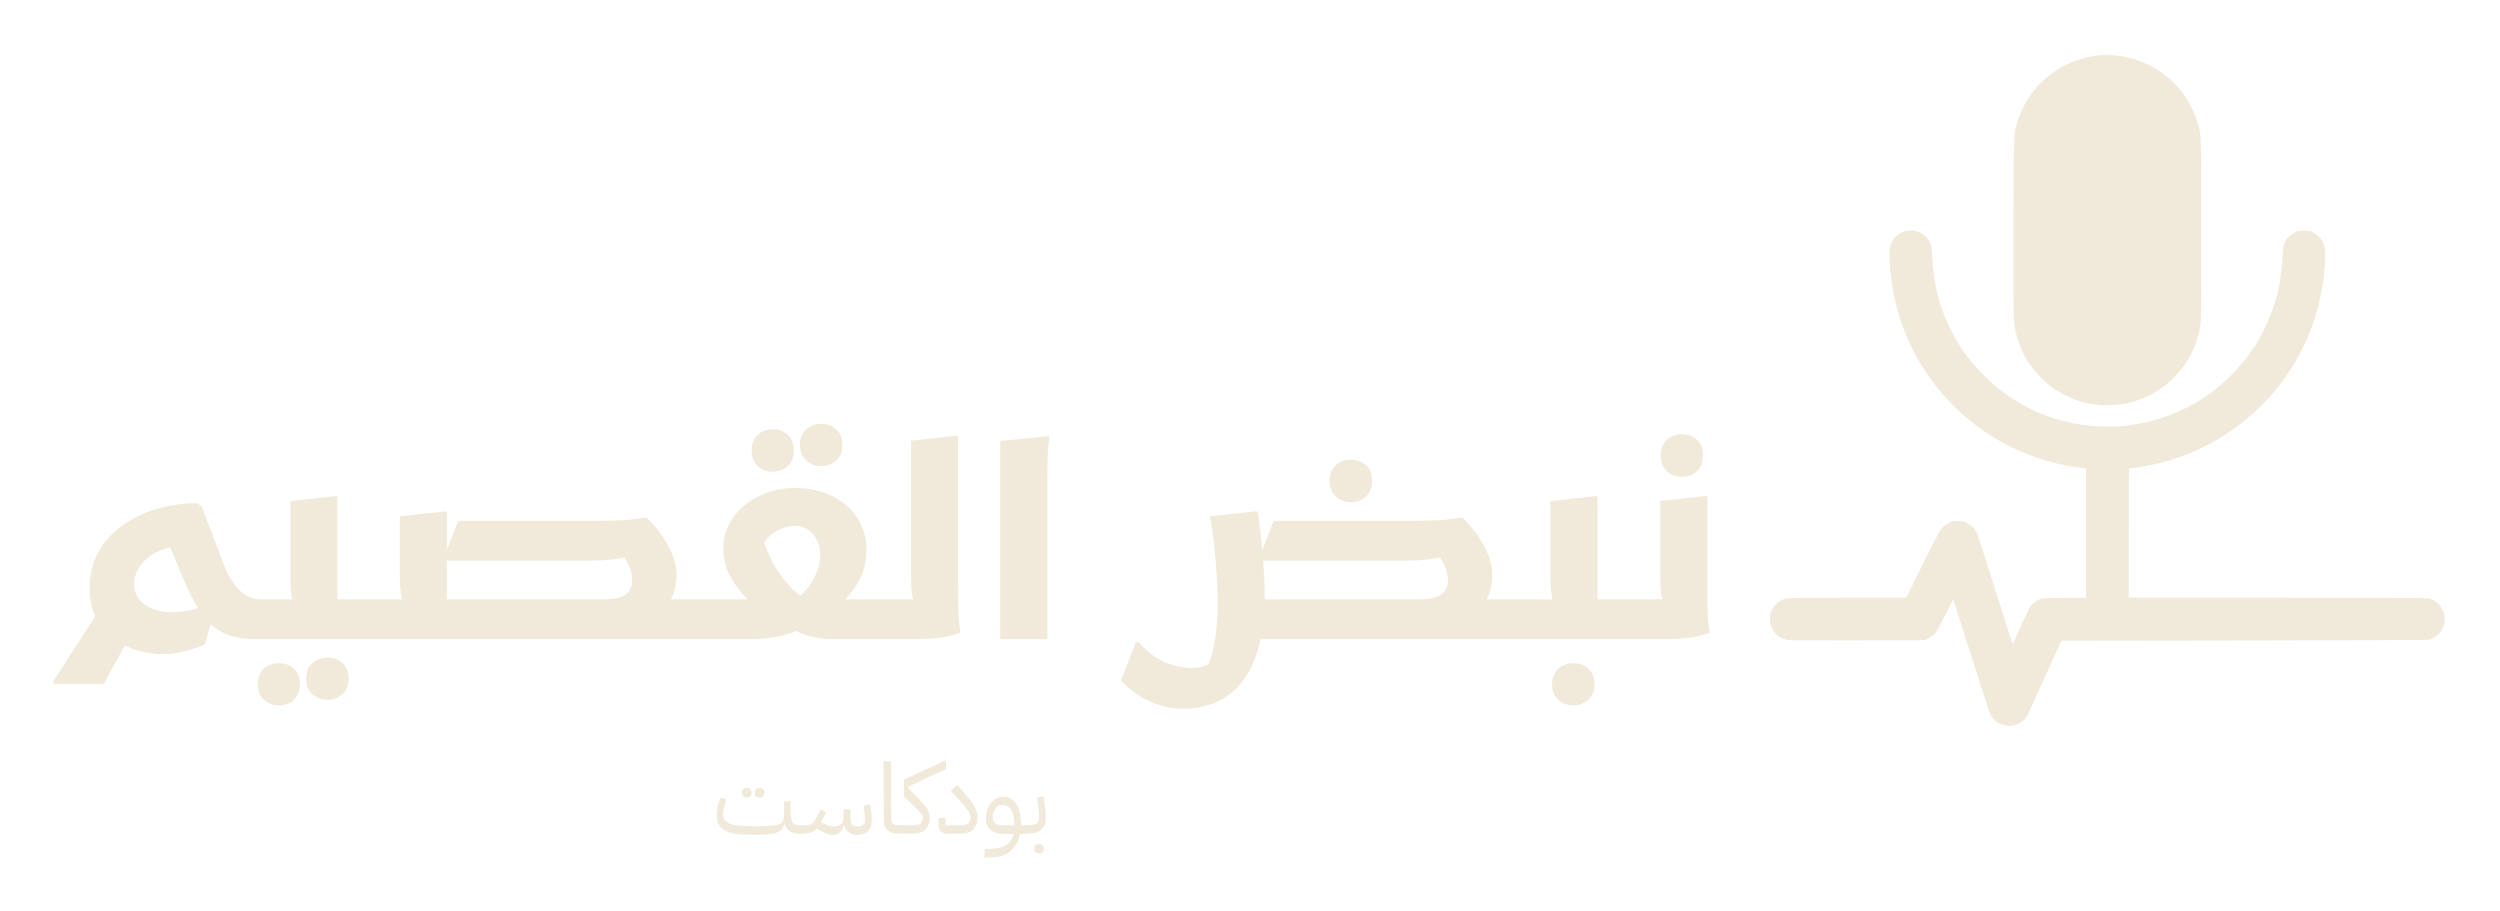
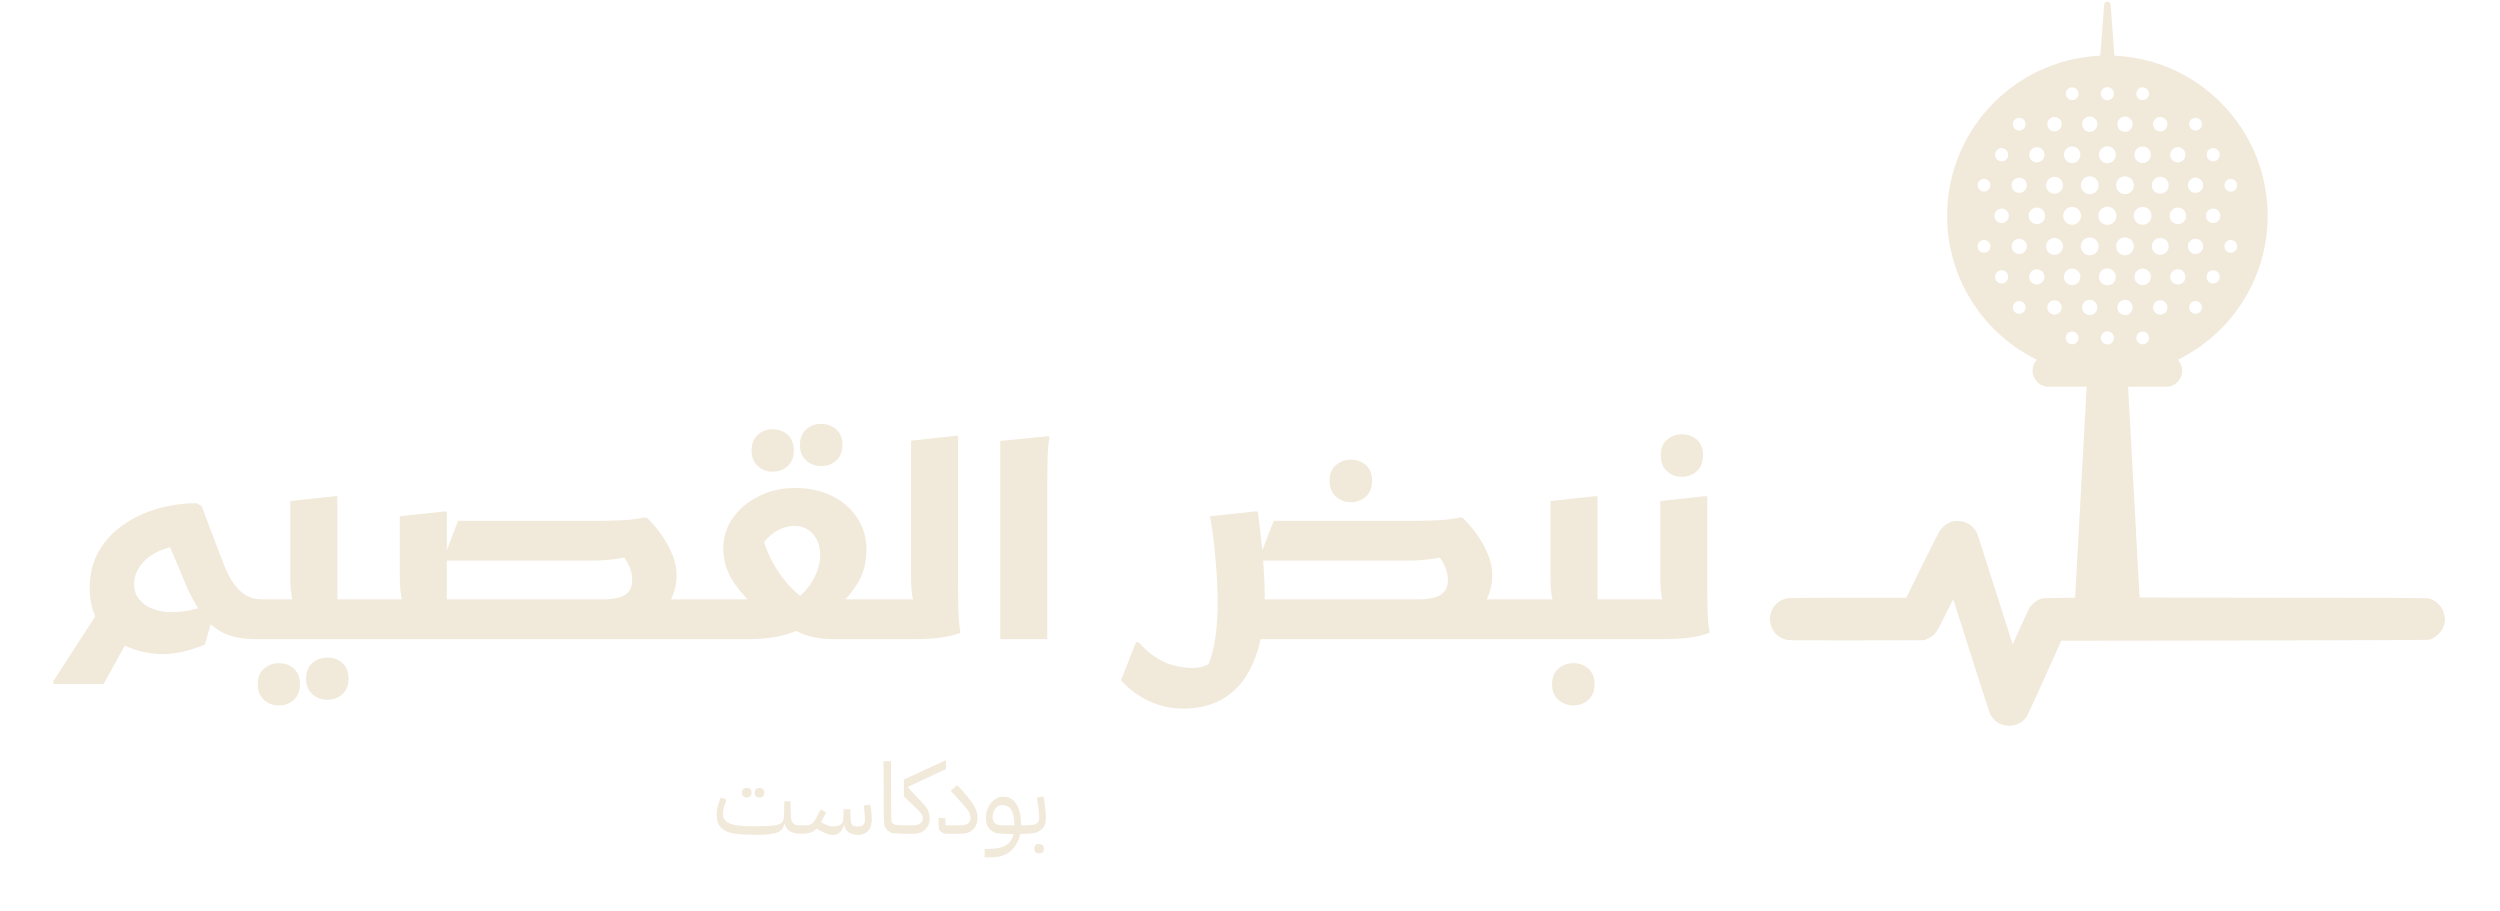
<svg xmlns="http://www.w3.org/2000/svg" viewBox="350 1679 4680 1705" width="4680" height="1705">
  <path fill="#F1E9DA" fill-rule="nonzero" d="M601.0 2856.0 544.0 2959.5H450.0V2954.0L548.5 2801.5ZM829.5 2875.5Q795.0 2875.5 772.0 2865.5Q749.0 2855.5 733.0 2835.0Q717.0 2814.5 701.5 2782.0L663.5 2691.5L696.5 2700.0Q675.0 2700.5 657.2 2706.8Q639.5 2713.0 627.0 2723.0Q614.5 2733.0 607.8 2745.8Q601.0 2758.5 601.0 2772.0Q601.0 2789.5 610.8 2801.2Q620.5 2813.0 636.5 2819.0Q652.5 2825.0 670.5 2825.0Q692.5 2825.0 712.2 2820.0Q732.0 2815.0 744.0 2809.0L754.0 2814.0L733.5 2885.5Q713.5 2894.0 693.0 2898.8Q672.5 2903.5 655.0 2903.5Q638.5 2903.5 620.0 2899.8Q601.5 2896.0 583.2 2887.2Q565.0 2878.5 550.2 2864.2Q535.5 2850.0 526.8 2829.0Q518.0 2808.0 518.0 2779.5Q518.0 2740.0 535.2 2710.5Q552.5 2681.0 581.5 2661.0Q610.5 2641.0 646.0 2631.0Q681.5 2621.0 718.0 2621.0L727.5 2626.5L769.0 2736.0Q781.5 2768.0 798.8 2784.5Q816.0 2801.0 839.5 2801.0V2865.5ZM839.5 2801.0H933.5L904.0 2814.5Q898.0 2808.5 895.8 2794.2Q893.5 2780.0 893.5 2759.0V2617.0L976.0 2608.0H981.5V2837.0L946.0 2801.0H1046.0V2865.5L1036.0 2875.5H829.5V2811.0ZM923.0 2949.5Q923.0 2930.5 934.8 2920.2Q946.5 2910.0 963.0 2910.0Q979.5 2910.0 991.0 2920.2Q1002.5 2930.5 1002.5 2949.5Q1002.5 2968.0 991.0 2978.5Q979.5 2989.0 963.0 2989.0Q946.5 2989.0 934.8 2978.5Q923.0 2968.0 923.0 2949.5ZM832.5 2959.5Q832.5 2941.0 844.0 2930.8Q855.5 2920.5 872.5 2920.5Q889.0 2920.5 900.2 2930.8Q911.5 2941.0 911.5 2959.5Q911.5 2978.5 900.2 2989.0Q889.0 2999.5 872.0 2999.5Q855.5 2999.5 844.0 2989.0Q832.5 2978.5 832.5 2959.5ZM1463.0 2875.5V2801.0H1672.0V2865.5L1662.0 2875.5ZM1174.5 2801.0H1477.0Q1508.5 2801.0 1521.0 2792.0Q1533.5 2783.0 1533.5 2765.0Q1533.5 2750.0 1526.8 2736.2Q1520.0 2722.5 1511.0 2713.5L1547.5 2716.5Q1526.5 2721.5 1511.5 2724.0Q1496.5 2726.5 1483.8 2727.5Q1471.0 2728.5 1455.5 2728.5H1179.0L1207.5 2654.0H1470.5Q1494.0 2654.0 1516.8 2652.8Q1539.5 2651.5 1554.5 2648.0H1560.5Q1573.0 2659.5 1585.8 2676.8Q1598.5 2694.0 1607.5 2714.5Q1616.5 2735.0 1616.5 2756.0Q1616.5 2779.0 1606.8 2799.5Q1597.0 2820.0 1573.0 2836.5L1557.5 2864.0Q1544.0 2869.5 1526.5 2872.5Q1509.0 2875.5 1487.0 2875.5H1174.5ZM1046.0 2801.0H1138.5L1109.0 2814.5Q1103.5 2808.5 1101.0 2794.2Q1098.5 2780.0 1098.5 2759.0V2645.5L1181.5 2636.5H1186.5V2837.5L1151.0 2801.0H1252.5V2865.5L1242.5 2875.5H1036.0V2811.0ZM1838.0 2592.5Q1878.0 2592.5 1908.2 2607.8Q1938.5 2623.0 1955.2 2649.2Q1972.0 2675.5 1972.0 2707.5Q1972.0 2744.0 1955.2 2771.2Q1938.5 2798.5 1912.0 2820.0L1894.0 2801.0H2012.5V2865.5L2002.5 2875.5H1913.5Q1879.0 2875.5 1854.8 2866.5Q1830.5 2857.5 1812.5 2841.0L1877.0 2839.0Q1850.0 2859.0 1819.5 2867.2Q1789.0 2875.5 1752.5 2875.5H1662.0V2811.0L1672.0 2801.0H1790.0L1770.5 2820.0Q1742.5 2797.5 1723.2 2768.5Q1704.0 2739.5 1704.0 2705.5Q1704.0 2681.5 1714.5 2661.0Q1725.0 2640.5 1743.5 2625.2Q1762.0 2610.0 1786.2 2601.2Q1810.5 2592.5 1838.0 2592.5ZM1764.0 2723.5 1772.0 2658.5Q1776.5 2687.0 1786.5 2710.8Q1796.5 2734.5 1809.2 2752.5Q1822.0 2770.5 1834.5 2782.5Q1847.0 2794.5 1856.5 2800.0L1830.0 2807.0Q1846.0 2798.0 1858.5 2783.8Q1871.0 2769.5 1878.2 2752.2Q1885.5 2735.0 1885.5 2717.5Q1885.5 2703.5 1880.0 2691.2Q1874.5 2679.0 1863.5 2671.2Q1852.5 2663.5 1837.0 2663.5Q1824.5 2663.5 1811.0 2669.2Q1797.5 2675.0 1785.2 2688.0Q1773.0 2701.0 1764.0 2723.5ZM1887.0 2551.5Q1871.0 2551.5 1859.2 2541.0Q1847.5 2530.5 1847.5 2512.0Q1847.5 2493.0 1859.2 2482.8Q1871.0 2472.5 1887.0 2472.5Q1904.0 2472.5 1915.5 2482.8Q1927.0 2493.0 1927.0 2512.0Q1927.0 2530.5 1915.5 2541.0Q1904.0 2551.5 1887.0 2551.5ZM1796.5 2562.0Q1780.0 2562.0 1768.5 2551.5Q1757.0 2541.0 1757.0 2522.5Q1757.0 2503.5 1768.5 2493.0Q1780.0 2482.5 1796.5 2482.5Q1813.0 2482.5 1824.5 2493.0Q1836.0 2503.5 1836.0 2522.5Q1836.0 2541.0 1824.5 2551.5Q1813.0 2562.0 1796.5 2562.0ZM1992.5 2875.5V2811.0L2002.5 2801.0H2095.0L2066.0 2814.5Q2060.0 2808.5 2057.8 2794.2Q2055.5 2780.0 2055.5 2759.0V2504.0L2138.0 2495.0H2143.5V2782.5Q2143.5 2792.5 2143.8 2807.2Q2144.0 2822.0 2144.8 2836.2Q2145.5 2850.5 2147.5 2859.5V2863.5Q2132.5 2869.5 2111.0 2872.5Q2089.5 2875.5 2058.0 2875.5ZM2222.5 2504.5 2313.0 2495.5 2314.5 2499.5Q2312.5 2508.5 2311.8 2522.0Q2311.0 2535.5 2310.8 2549.5Q2310.5 2563.5 2310.5 2573.5V2875.5H2222.5ZM2990.0 2875.5V2801.0H3198.5V2865.5L3188.5 2875.5ZM2701.5 2801.0H3003.5Q3035.0 2801.0 3047.8 2792.0Q3060.5 2783.0 3060.5 2765.0Q3060.5 2750.0 3053.5 2736.2Q3046.5 2722.5 3038.0 2713.5L3074.5 2716.5Q3053.5 2721.5 3038.5 2724.0Q3023.5 2726.5 3010.5 2727.5Q2997.5 2728.5 2982.5 2728.5H2705.5L2734.5 2654.0H2997.0Q3021.0 2654.0 3043.8 2652.8Q3066.5 2651.5 3081.5 2648.0H3087.5Q3100.0 2659.5 3112.8 2676.8Q3125.5 2694.0 3134.5 2714.5Q3143.5 2735.0 3143.5 2756.0Q3143.5 2779.0 3133.8 2799.5Q3124.0 2820.0 3100.0 2836.5L3084.5 2864.0Q3071.0 2869.5 3053.2 2872.5Q3035.5 2875.5 3014.0 2875.5H2701.5ZM2878.5 2619.0Q2862.5 2619.0 2850.8 2608.5Q2839.0 2598.0 2839.0 2579.0Q2839.0 2560.0 2850.8 2549.8Q2862.5 2539.5 2878.5 2539.5Q2895.5 2539.5 2907.0 2549.8Q2918.5 2560.0 2918.5 2579.0Q2918.5 2598.0 2907.0 2608.5Q2895.5 2619.0 2878.5 2619.0ZM2482.0 2881.5Q2497.0 2899.0 2514.0 2909.8Q2531.0 2920.5 2548.8 2925.0Q2566.5 2929.5 2582.0 2929.5Q2596.5 2929.5 2607.5 2924.5Q2618.5 2919.5 2625.5 2918.0L2604.0 2938.0Q2612.5 2925.5 2618.2 2905.2Q2624.0 2885.0 2626.8 2859.8Q2629.5 2834.5 2629.5 2808.0Q2629.5 2781.0 2627.5 2752.0Q2625.5 2723.0 2622.5 2695.5Q2619.5 2668.0 2615.0 2645.5L2699.0 2636.5H2704.5Q2711.0 2684.0 2714.2 2723.8Q2717.5 2763.5 2717.5 2794.5Q2717.5 2850.0 2706.2 2890.2Q2695.0 2930.5 2674.8 2956.0Q2654.5 2981.5 2626.8 2993.5Q2599.0 3005.5 2566.0 3005.5Q2540.5 3005.5 2520.0 2998.8Q2499.5 2992.0 2484.5 2982.5Q2469.5 2973.0 2460.5 2964.5Q2451.5 2956.0 2448.5 2952.5L2476.5 2881.5ZM3198.5 2801.0H3292.5L3263.0 2814.5Q3257.0 2808.5 3254.8 2794.2Q3252.5 2780.0 3252.5 2759.0V2617.0L3335.0 2608.0H3340.5V2837.0L3305.0 2801.0H3405.0V2865.5L3395.0 2875.5H3188.5V2811.0ZM3255.5 2960.0Q3255.5 2941.0 3267.2 2930.8Q3279.0 2920.5 3295.5 2920.5Q3312.0 2920.5 3323.5 2930.8Q3335.0 2941.0 3335.0 2960.0Q3335.0 2978.5 3323.5 2989.0Q3312.0 2999.5 3295.5 2999.5Q3279.0 2999.5 3267.2 2989.0Q3255.5 2978.5 3255.5 2960.0ZM3395.0 2875.5V2811.0L3405.0 2801.0H3497.5L3468.5 2814.5Q3462.5 2808.5 3460.2 2793.5Q3458.0 2778.5 3458.0 2757.5V2617.0L3540.5 2608.0H3546.0V2782.5Q3546.0 2792.5 3546.2 2807.2Q3546.5 2822.0 3547.2 2836.2Q3548.0 2850.5 3550.0 2859.5V2863.5Q3535.0 2869.5 3513.5 2872.5Q3492.0 2875.5 3460.5 2875.5ZM3498.5 2571.5Q3482.0 2571.5 3470.5 2561.0Q3459.0 2550.5 3459.0 2531.5Q3459.0 2512.5 3470.5 2502.2Q3482.0 2492.0 3498.5 2492.0Q3515.0 2492.0 3526.5 2502.2Q3538.0 2512.5 3538.0 2531.5Q3538.0 2550.5 3526.5 2561.0Q3515.0 2571.5 3498.5 2571.5Z" />
  <path fill="#F1E9DA" fill-rule="evenodd" d="M 2081.250 3120.220 L 2042 3138.363 2042 3154.103 L 2042 3169.843 2057.569 3184.671 C 2066.131 3192.827, 2074.093 3201.043, 2075.261 3202.929 C 2078.316 3207.863, 2078.169 3215.111, 2074.942 3218.610 C 2070.470 3223.459, 2067.640 3224, 2046.782 3223.998 C 2025.669 3223.997, 2021.860 3223.166, 2019.279 3218 C 2018.325 3216.092, 2018.026 3202.305, 2018.015 3159.750 L 2018 3104 2010.962 3104 L 2003.924 3104 2004.228 3162.750 C 2004.508 3216.850, 2004.677 3221.877, 2006.362 3226.257 C 2008.403 3231.561, 2013.124 3236.011, 2018.789 3237.974 C 2024.251 3239.865, 2060.574 3240.576, 2068.275 3238.942 C 2087.769 3234.805, 2096.027 3214.397, 2086.324 3194.339 C 2084.161 3189.867, 2079.421 3184.339, 2066.075 3170.725 C 2056.225 3160.677, 2049.052 3152.600, 2049.575 3152.146 C 2050.084 3151.703, 2066.363 3143.988, 2085.750 3135 L 2121 3118.659 2121 3110.330 C 2121 3105.748, 2120.887 3102.017, 2120.750 3102.038 C 2120.613 3102.059, 2102.838 3110.241, 2081.250 3120.220 M 2135.501 3154.250 L 2129.909 3159.500 2145.370 3176.387 C 2153.874 3185.674, 2162.013 3195.446, 2163.458 3198.101 C 2169.120 3208.503, 2167.590 3218.469, 2159.788 3222.010 C 2156.064 3223.700, 2153.171 3223.959, 2137.796 3223.978 L 2120.091 3224 2119.796 3217.250 L 2119.500 3210.500 2113.250 3210.202 L 2107 3209.905 2107 3219.551 C 2107 3231.602, 2108.418 3235.056, 2114.595 3238.046 C 2118.733 3240.049, 2120.221 3240.158, 2138.752 3239.815 C 2156.848 3239.480, 2158.937 3239.254, 2163.727 3237.111 C 2177.206 3231.083, 2182.892 3216.544, 2178.451 3199.460 C 2175.710 3188.916, 2169.610 3179.774, 2151.622 3159.250 C 2146.681 3153.613, 2142.291 3149, 2141.866 3149 C 2141.441 3149, 2138.577 3151.363, 2135.501 3154.250 M 1741.455 3156.455 C 1739.648 3158.261, 1739 3159.990, 1739 3163 C 1739 3168.629, 1742.371 3172, 1748 3172 C 1753.629 3172, 1757 3168.629, 1757 3163 C 1757 3157.371, 1753.629 3154, 1748 3154 C 1744.990 3154, 1743.261 3154.648, 1741.455 3156.455 M 1765.635 3156.073 C 1763.430 3157.807, 1763 3158.944, 1763 3163.034 C 1763 3166.775, 1763.514 3168.401, 1765.189 3169.961 C 1767.847 3172.438, 1774.541 3172.710, 1777.738 3170.471 C 1780.132 3168.794, 1781.575 3163.386, 1780.517 3160.053 C 1778.643 3154.149, 1770.760 3152.041, 1765.635 3156.073 M 2220.995 3171.296 C 2214.052 3173.254, 2207.287 3178.489, 2202.874 3185.317 C 2197.798 3193.169, 2195.705 3200.527, 2195.710 3210.500 C 2195.716 3223.836, 2200.697 3232.252, 2211.500 3237.177 C 2215.806 3239.140, 2218.680 3239.529, 2232.202 3239.978 L 2247.903 3240.500 2245.502 3246.400 C 2239.679 3260.710, 2228.168 3266.992, 2206 3267.956 L 2193.500 3268.500 2193.208 3276.250 L 2192.916 3284 2203.208 3283.983 C 2215.207 3283.962, 2224.584 3282.202, 2232.411 3278.499 C 2243.912 3273.058, 2253.878 3260.755, 2258.030 3246.871 L 2260.013 3240.241 2272.256 3239.741 C 2287.054 3239.137, 2293.142 3237.388, 2299.294 3231.972 C 2306.422 3225.698, 2308.343 3219.539, 2307.705 3205 C 2307.275 3195.191, 2304.360 3171.166, 2303.481 3170.181 C 2303.147 3169.808, 2291.844 3171.823, 2291.317 3172.350 C 2291.120 3172.546, 2291.911 3178.511, 2293.073 3185.604 C 2296.026 3203.621, 2296.134 3213.966, 2293.410 3217.663 C 2289.962 3222.343, 2286.582 3223.406, 2273.815 3223.824 L 2262.129 3224.207 2261.617 3220.853 C 2261.336 3219.009, 2260.861 3214.350, 2260.562 3210.500 C 2259.147 3192.293, 2251.336 3177.690, 2240.432 3172.867 C 2234.909 3170.424, 2226.497 3169.744, 2220.995 3171.296 M 1696.990 3177.750 C 1693.191 3187.889, 1691.740 3195.281, 1691.737 3204.500 C 1691.733 3216.587, 1694.228 3223.222, 1701.104 3229.404 C 1710.774 3238.098, 1723.105 3240.962, 1754 3241.690 C 1797.884 3242.725, 1813.287 3238.601, 1817.076 3224.803 L 1818.258 3220.500 1820.033 3224.621 C 1824.791 3235.665, 1835.799 3240.655, 1853.419 3239.755 C 1864.457 3239.192, 1871.975 3236.785, 1875.967 3232.535 L 1878.131 3230.232 1888.816 3235.687 C 1904.188 3243.535, 1914.302 3244.186, 1921.580 3237.795 C 1925.181 3234.634, 1929 3228.326, 1929 3225.540 C 1929 3222.589, 1930.692 3224.028, 1931.878 3227.987 C 1934.420 3236.473, 1943.936 3242, 1956.003 3242 C 1964.170 3242, 1970.173 3239.621, 1974.874 3234.521 C 1981.656 3227.163, 1983.168 3218.268, 1980.994 3198.500 C 1979.479 3184.720, 1979.623 3185.043, 1975.247 3185.628 C 1966.329 3186.822, 1966.675 3186.524, 1967.479 3192.300 C 1968.983 3203.106, 1969.606 3214.625, 1968.869 3218 C 1968.449 3219.925, 1966.931 3222.512, 1965.497 3223.750 C 1963.304 3225.642, 1961.743 3225.995, 1955.694 3225.968 C 1951.325 3225.949, 1947.817 3225.418, 1946.761 3224.616 C 1943.324 3222.006, 1942 3216.560, 1942 3205.032 L 1942 3194 1935.608 3194 L 1929.216 3194 1928.853 3205.433 C 1928.548 3215.053, 1928.162 3217.314, 1926.424 3219.683 C 1920.414 3227.876, 1904.647 3228.258, 1891.458 3220.528 L 1886.897 3217.855 1891.448 3209.437 C 1893.952 3204.807, 1896 3200.572, 1896 3200.026 C 1896 3199.480, 1893.832 3197.935, 1891.182 3196.592 L 1886.364 3194.151 1881.036 3204.325 C 1871.103 3223.294, 1870.068 3224, 1852.180 3224 C 1841.455 3224, 1839.964 3223.777, 1836.898 3221.713 C 1831.287 3217.936, 1830.627 3215.434, 1830.178 3196.250 L 1829.773 3179 1824 3179 L 1818.227 3179 1817.846 3196.450 C 1817.410 3216.445, 1816.955 3217.714, 1808.755 3221.829 C 1804.744 3223.841, 1801.697 3224.297, 1786.307 3225.188 C 1761.498 3226.625, 1733.817 3225.675, 1723.500 3223.033 C 1714.440 3220.713, 1708.543 3217.084, 1705.548 3211.986 C 1702.357 3206.555, 1702.903 3195.905, 1706.948 3184.648 C 1708.697 3179.779, 1709.987 3175.682, 1709.814 3175.543 C 1709.489 3175.281, 1699.838 3172, 1699.394 3172 C 1699.256 3172, 1698.174 3174.588, 1696.990 3177.750 M 2221.214 3186.659 C 2219.957 3186.928, 2217.189 3188.803, 2215.064 3190.824 C 2208.224 3197.332, 2205.962 3211.382, 2210.711 3217.864 C 2214.529 3223.076, 2218.082 3223.997, 2234.367 3223.998 L 2249.235 3224 2248.537 3216.250 C 2247.181 3201.204, 2244.059 3193.635, 2237.299 3189.003 C 2233.878 3186.658, 2226.344 3185.561, 2221.214 3186.659 M 2289.695 3260.111 C 2287.088 3261.627, 2285.794 3265.822, 2286.551 3270.300 C 2287.101 3273.556, 2287.789 3274.432, 2290.784 3275.683 C 2294.825 3277.372, 2299.429 3276.826, 2302.184 3274.333 C 2304.918 3271.859, 2304.689 3263.720, 2301.811 3261.039 C 2299.400 3258.793, 2292.826 3258.289, 2289.695 3260.111" />
  <g transform="translate(2295.0 1038.0) scale(1.0)">
-     <path fill="#F1E9DA" fill-rule="evenodd" d="M 1622.500 1073.323 C 1611.654 1076.097, 1601.683 1083.852, 1596.876 1093.251 C 1592.671 1101.474, 1591.690 1108.440, 1592.335 1125.500 C 1594.528 1183.526, 1607.666 1236.856, 1632.564 1288.788 C 1641.771 1307.992, 1647.866 1318.754, 1659.697 1336.690 C 1675.260 1360.286, 1688.099 1376.073, 1709.428 1397.842 C 1754.437 1443.781, 1807.502 1477.067, 1869.649 1498.345 C 1892.629 1506.212, 1921.794 1513.119, 1944 1515.952 C 1948.675 1516.549, 1954.188 1517.293, 1956.250 1517.606 L 1960 1518.176 1960 1639.036 L 1960 1759.896 1919.250 1760.219 C 1881.373 1760.519, 1878.158 1760.681, 1873.644 1762.521 C 1867.111 1765.184, 1858.188 1772.525, 1854.774 1778.047 C 1852.529 1781.679, 1830.249 1829.991, 1824.404 1843.904 C 1823.617 1845.775, 1822.773 1847.106, 1822.527 1846.860 C 1822.281 1846.615, 1807.892 1801.433, 1790.550 1746.457 C 1773.209 1691.481, 1757.834 1643.673, 1756.384 1640.218 C 1752.622 1631.253, 1746.449 1624.825, 1737.223 1620.266 C 1730.021 1616.706, 1729.081 1616.500, 1720.052 1616.500 C 1711.406 1616.500, 1709.883 1616.797, 1704 1619.626 C 1695.151 1623.881, 1689.994 1628.642, 1684.846 1637.307 C 1682.456 1641.330, 1667.675 1670.576, 1652 1702.299 L 1623.500 1759.976 1514.299 1759.988 C 1438.258 1759.996, 1403.489 1760.337, 1399.799 1761.109 C 1379.044 1765.451, 1365.076 1786.007, 1368.874 1806.619 C 1372.009 1823.632, 1384.462 1836.136, 1401.111 1838.987 C 1405.568 1839.750, 1445.320 1839.993, 1532.552 1839.791 L 1657.605 1839.500 1665.224 1835.734 C 1677.295 1829.768, 1679.713 1826.408, 1696.508 1792.262 C 1704.503 1776.009, 1711.277 1762.944, 1711.563 1763.229 C 1711.848 1763.515, 1727.084 1811.261, 1745.421 1869.332 C 1765.025 1931.418, 1779.866 1976.802, 1781.445 1979.497 C 1787.466 1989.770, 1795.242 1995.566, 1807.068 1998.596 C 1823.439 2002.790, 1841.354 1995.490, 1849.719 1981.216 C 1851.187 1978.712, 1866.179 1946.027, 1883.035 1908.582 L 1913.683 1840.500 2257.092 1840 C 2506.351 1839.637, 2601.330 1839.194, 2603.528 1838.383 C 2622.981 1831.211, 2634.670 1812.461, 2631.229 1793.954 C 2628.047 1776.848, 2616.376 1764.493, 2600.201 1761.109 C 2596.395 1760.312, 2516.700 1760, 2317.451 1760 L 2040 1760 2040 1639 C 2040 1572.450, 2040.192 1518, 2040.428 1518 C 2040.663 1518, 2044.375 1517.541, 2048.678 1516.980 C 2093.743 1511.100, 2131.447 1500.275, 2171.769 1481.637 C 2254.200 1443.536, 2322.418 1377.818, 2363.431 1297 C 2388.639 1247.327, 2402.971 1195.175, 2407.083 1138.154 C 2409.204 1108.757, 2407.333 1097.408, 2398.596 1086.656 C 2394.119 1081.146, 2386.024 1075.685, 2379.500 1073.771 C 2377.300 1073.126, 2372.125 1072.598, 2368 1072.598 C 2363.875 1072.598, 2358.700 1073.126, 2356.500 1073.771 C 2349.976 1075.685, 2341.881 1081.146, 2337.404 1086.656 C 2330.410 1095.263, 2328.904 1100.771, 2327.878 1121.500 C 2325.348 1172.633, 2315.807 1211.252, 2294.955 1254.762 C 2278.823 1288.422, 2259.067 1316.024, 2231.046 1344.047 C 2190.801 1384.297, 2142.865 1412.264, 2088 1427.504 C 2072.458 1431.821, 2060.874 1434.192, 2041 1437.124 C 2028.357 1438.988, 2021.168 1439.416, 2002 1439.443 C 1971.397 1439.486, 1947.684 1436.707, 1920.683 1429.911 C 1862.630 1415.300, 1811.854 1386.696, 1769.951 1345 C 1736.763 1311.975, 1714.693 1279.351, 1697.158 1237.396 C 1681.828 1200.717, 1674.286 1165.698, 1672.091 1121 C 1671.099 1100.817, 1669.550 1095.214, 1662.596 1086.656 C 1658.235 1081.289, 1650.056 1075.695, 1644.014 1073.946 C 1638.197 1072.263, 1627.820 1071.962, 1622.500 1073.323" />
-     <path fill="#F1E9DA" fill-rule="evenodd" d="M 1981.325 745.095 C 1928.480 751.253, 1881.795 779.973, 1852.251 824.500 C 1843.715 837.364, 1834.030 859.221, 1830.033 874.640 C 1824.301 896.754, 1824.619 886.419, 1824.235 1063.500 C 1823.993 1174.979, 1824.223 1230.451, 1824.964 1239 C 1827.372 1266.795, 1835.261 1291.103, 1849.791 1315.500 C 1860.370 1333.262, 1879.961 1354.260, 1898.080 1367.257 C 1909.422 1375.392, 1932.011 1386.858, 1944.836 1390.990 C 1990.086 1405.567, 2038.985 1401.574, 2081 1379.871 C 2124.499 1357.402, 2157.731 1316.071, 2170.032 1269.143 C 2175.755 1247.310, 2175.500 1256.490, 2175.500 1072 C 2175.500 887.196, 2175.769 896.744, 2169.944 874.522 C 2166.204 860.252, 2156.668 838.228, 2149.194 826.598 C 2132.524 800.659, 2106.802 777.199, 2080.234 763.701 C 2049.706 748.192, 2013.387 741.360, 1981.325 745.095" />
+     <path fill="#F1E9DA" fill-rule="evenodd" d="M 1710.746 1617.022 C 1700.183 1619.691, 1691.072 1626.827, 1684.846 1637.307 C 1682.456 1641.330, 1667.675 1670.576, 1652 1702.299 L 1623.500 1759.976 1514.299 1759.988 C 1438.258 1759.996, 1403.489 1760.337, 1399.799 1761.109 C 1379.044 1765.451, 1365.076 1786.007, 1368.874 1806.619 C 1372.009 1823.632, 1384.462 1836.136, 1401.111 1838.987 C 1405.568 1839.750, 1445.320 1839.993, 1532.552 1839.791 L 1657.605 1839.500 1665.224 1835.734 C 1677.295 1829.768, 1679.713 1826.408, 1696.508 1792.262 C 1704.503 1776.009, 1711.277 1762.944, 1711.563 1763.229 C 1711.848 1763.515, 1727.084 1811.261, 1745.421 1869.332 C 1765.025 1931.418, 1779.866 1976.802, 1781.445 1979.497 C 1787.466 1989.770, 1795.242 1995.566, 1807.068 1998.596 C 1823.439 2002.790, 1841.354 1995.490, 1849.719 1981.216 C 1851.187 1978.712, 1866.179 1946.027, 1883.035 1908.582 L 1913.683 1840.500 2257.092 1840 C 2506.351 1839.637, 2601.330 1839.194, 2603.528 1838.383 C 2622.981 1831.211, 2634.670 1812.461, 2631.229 1793.954 C 2628.047 1776.848, 2616.376 1764.493, 2600.201 1761.109 C 2596.395 1760.312, 2516.700 1760, 2317.451 1760 C 2133.150 1760, 2040 1759.664, 2040 1759 C 2040 1758.350, 2026 1758, 2000 1758 C 1975.456 1758, 1960 1758.366, 1960 1758.948 C 1960 1759.525, 1944.040 1760.023, 1919.250 1760.219 C 1881.373 1760.519, 1878.158 1760.681, 1873.644 1762.521 C 1867.111 1765.184, 1858.188 1772.525, 1854.774 1778.047 C 1852.529 1781.679, 1830.249 1829.991, 1824.404 1843.904 C 1823.617 1845.775, 1822.773 1847.106, 1822.527 1846.860 C 1822.281 1846.615, 1807.892 1801.433, 1790.550 1746.457 C 1773.209 1691.481, 1757.834 1643.673, 1756.384 1640.218 C 1750.561 1626.343, 1737.444 1617.173, 1722.385 1616.451 C 1718.048 1616.243, 1712.811 1616.500, 1710.746 1617.022" />
+     <path fill="#F1E9DA" fill-rule="evenodd" d="M1938 1790L1964 1315H2036L2062 1790Z" />
+     <path fill="#F1E9DA" fill-rule="evenodd" d="M1986 755L1994 650a6 6 0 0 1 12 0L2014 755Z" />
+     <path fill="#F1E9DA" fill-rule="evenodd" d="M1700.0 1045.0a300 300 0 1 1 600 0a300 300 0 1 1 -600 0ZM1922.1 816.4a11.938 11.938 0 1 1 23.877 0a11.938 11.938 0 1 1 -23.877 0ZM1987.7 816.4a12.328 12.328 0 1 1 24.656 0a12.328 12.328 0 1 1 -24.656 0ZM2054.1 816.4a11.938 11.938 0 1 1 23.877 0a11.938 11.938 0 1 1 -23.877 0ZM1823.1 873.5a11.938 11.938 0 1 1 23.877 0a11.938 11.938 0 1 1 -23.877 0ZM1887.5 873.5a13.496 13.496 0 1 1 26.992 0a13.496 13.496 0 1 1 -26.992 0ZM1952.7 873.5a14.275 14.275 0 1 1 28.549 0a14.275 14.275 0 1 1 -28.549 0ZM2018.7 873.5a14.275 14.275 0 1 1 28.549 0a14.275 14.275 0 1 1 -28.549 0ZM2085.5 873.5a13.496 13.496 0 1 1 26.992 0a13.496 13.496 0 1 1 -26.992 0ZM2153.1 873.5a11.938 11.938 0 1 1 23.877 0a11.938 11.938 0 1 1 -23.877 0ZM1789.7 930.7a12.328 12.328 0 1 1 24.655 0a12.328 12.328 0 1 1 -24.655 0ZM1853.7 930.7a14.274 14.274 0 1 1 28.549 0a14.274 14.274 0 1 1 -28.549 0ZM1918.6 930.7a15.443 15.443 0 1 1 30.885 0a15.443 15.443 0 1 1 -30.885 0ZM1984.2 930.7a15.832 15.832 0 1 1 31.664 0a15.832 15.832 0 1 1 -31.664 0ZM2050.6 930.7a15.443 15.443 0 1 1 30.885 0a15.443 15.443 0 1 1 -30.885 0ZM2117.7 930.7a14.274 14.274 0 1 1 28.549 0a14.274 14.274 0 1 1 -28.549 0ZM2185.7 930.7a12.328 12.328 0 1 1 24.655 0a12.328 12.328 0 1 1 -24.655 0ZM1757.1 987.8a11.938 11.938 0 1 1 23.876 0a11.938 11.938 0 1 1 -23.876 0ZM1820.7 987.8a14.274 14.274 0 1 1 28.549 0a14.274 14.274 0 1 1 -28.549 0ZM1885.2 987.8a15.832 15.832 0 1 1 31.664 0a15.832 15.832 0 1 1 -31.664 0ZM1950.4 987.8a16.611 16.611 0 1 1 33.221 0a16.611 16.611 0 1 1 -33.221 0ZM2016.4 987.8a16.611 16.611 0 1 1 33.221 0a16.611 16.611 0 1 1 -33.221 0ZM2083.2 987.8a15.832 15.832 0 1 1 31.664 0a15.832 15.832 0 1 1 -31.664 0ZM2150.7 987.8a14.274 14.274 0 1 1 28.549 0a14.274 14.274 0 1 1 -28.549 0ZM2219.1 987.8a11.938 11.938 0 1 1 23.876 0a11.938 11.938 0 1 1 -23.876 0ZM1788.5 1045.0a13.496 13.496 0 1 1 26.991 0a13.496 13.496 0 1 1 -26.991 0ZM1852.6 1045.0a15.443 15.443 0 1 1 30.885 0a15.443 15.443 0 1 1 -30.885 0ZM1917.4 1045.0a16.611 16.611 0 1 1 33.221 0a16.611 16.611 0 1 1 -33.221 0ZM1983.0 1045.0a17.0 17.0 0 1 1 34.0 0a17.0 17.0 0 1 1 -34.0 0ZM2049.4 1045.0a16.611 16.611 0 1 1 33.221 0a16.611 16.611 0 1 1 -33.221 0ZM2116.6 1045.0a15.443 15.443 0 1 1 30.885 0a15.443 15.443 0 1 1 -30.885 0ZM2184.5 1045.0a13.496 13.496 0 1 1 26.991 0a13.496 13.496 0 1 1 -26.991 0ZM1757.1 1102.2a11.938 11.938 0 1 1 23.876 0a11.938 11.938 0 1 1 -23.876 0ZM1820.7 1102.2a14.274 14.274 0 1 1 28.549 0a14.274 14.274 0 1 1 -28.549 0ZM1885.2 1102.2a15.832 15.832 0 1 1 31.664 0a15.832 15.832 0 1 1 -31.664 0ZM1950.4 1102.2a16.611 16.611 0 1 1 33.221 0a16.611 16.611 0 1 1 -33.221 0ZM2016.4 1102.2a16.611 16.611 0 1 1 33.221 0a16.611 16.611 0 1 1 -33.221 0ZM2083.2 1102.2a15.832 15.832 0 1 1 31.664 0a15.832 15.832 0 1 1 -31.664 0ZM2150.7 1102.2a14.274 14.274 0 1 1 28.549 0a14.274 14.274 0 1 1 -28.549 0ZM2219.1 1102.2a11.938 11.938 0 1 1 23.876 0a11.938 11.938 0 1 1 -23.876 0ZM1789.7 1159.3a12.328 12.328 0 1 1 24.655 0a12.328 12.328 0 1 1 -24.655 0ZM1853.7 1159.3a14.274 14.274 0 1 1 28.549 0a14.274 14.274 0 1 1 -28.549 0ZM1918.6 1159.3a15.443 15.443 0 1 1 30.885 0a15.443 15.443 0 1 1 -30.885 0ZM1984.2 1159.3a15.832 15.832 0 1 1 31.664 0a15.832 15.832 0 1 1 -31.664 0ZM2050.6 1159.3a15.443 15.443 0 1 1 30.885 0a15.443 15.443 0 1 1 -30.885 0ZM2117.7 1159.3a14.274 14.274 0 1 1 28.549 0a14.274 14.274 0 1 1 -28.549 0ZM2185.7 1159.3a12.328 12.328 0 1 1 24.655 0a12.328 12.328 0 1 1 -24.655 0ZM1823.1 1216.5a11.938 11.938 0 1 1 23.877 0a11.938 11.938 0 1 1 -23.877 0ZM1887.5 1216.5a13.496 13.496 0 1 1 26.992 0a13.496 13.496 0 1 1 -26.992 0ZM1952.7 1216.5a14.275 14.275 0 1 1 28.549 0a14.275 14.275 0 1 1 -28.549 0ZM2018.7 1216.5a14.275 14.275 0 1 1 28.549 0a14.275 14.275 0 1 1 -28.549 0ZM2085.5 1216.5a13.496 13.496 0 1 1 26.992 0a13.496 13.496 0 1 1 -26.992 0ZM2153.1 1216.5a11.938 11.938 0 1 1 23.877 0a11.938 11.938 0 1 1 -23.877 0ZM1922.1 1273.6a11.938 11.938 0 1 1 23.877 0a11.938 11.938 0 1 1 -23.877 0ZM1987.7 1273.6a12.328 12.328 0 1 1 24.656 0a12.328 12.328 0 1 1 -24.656 0ZM2054.1 1273.6a11.938 11.938 0 1 1 23.877 0a11.938 11.938 0 1 1 -23.877 0Z" />
+     <path fill="#F1E9DA" fill-rule="evenodd" d="M1890 1305H2110a30 30 0 0 1 0 60H1890a30 30 0 0 1 0 -60Z" />
  </g>
</svg>
